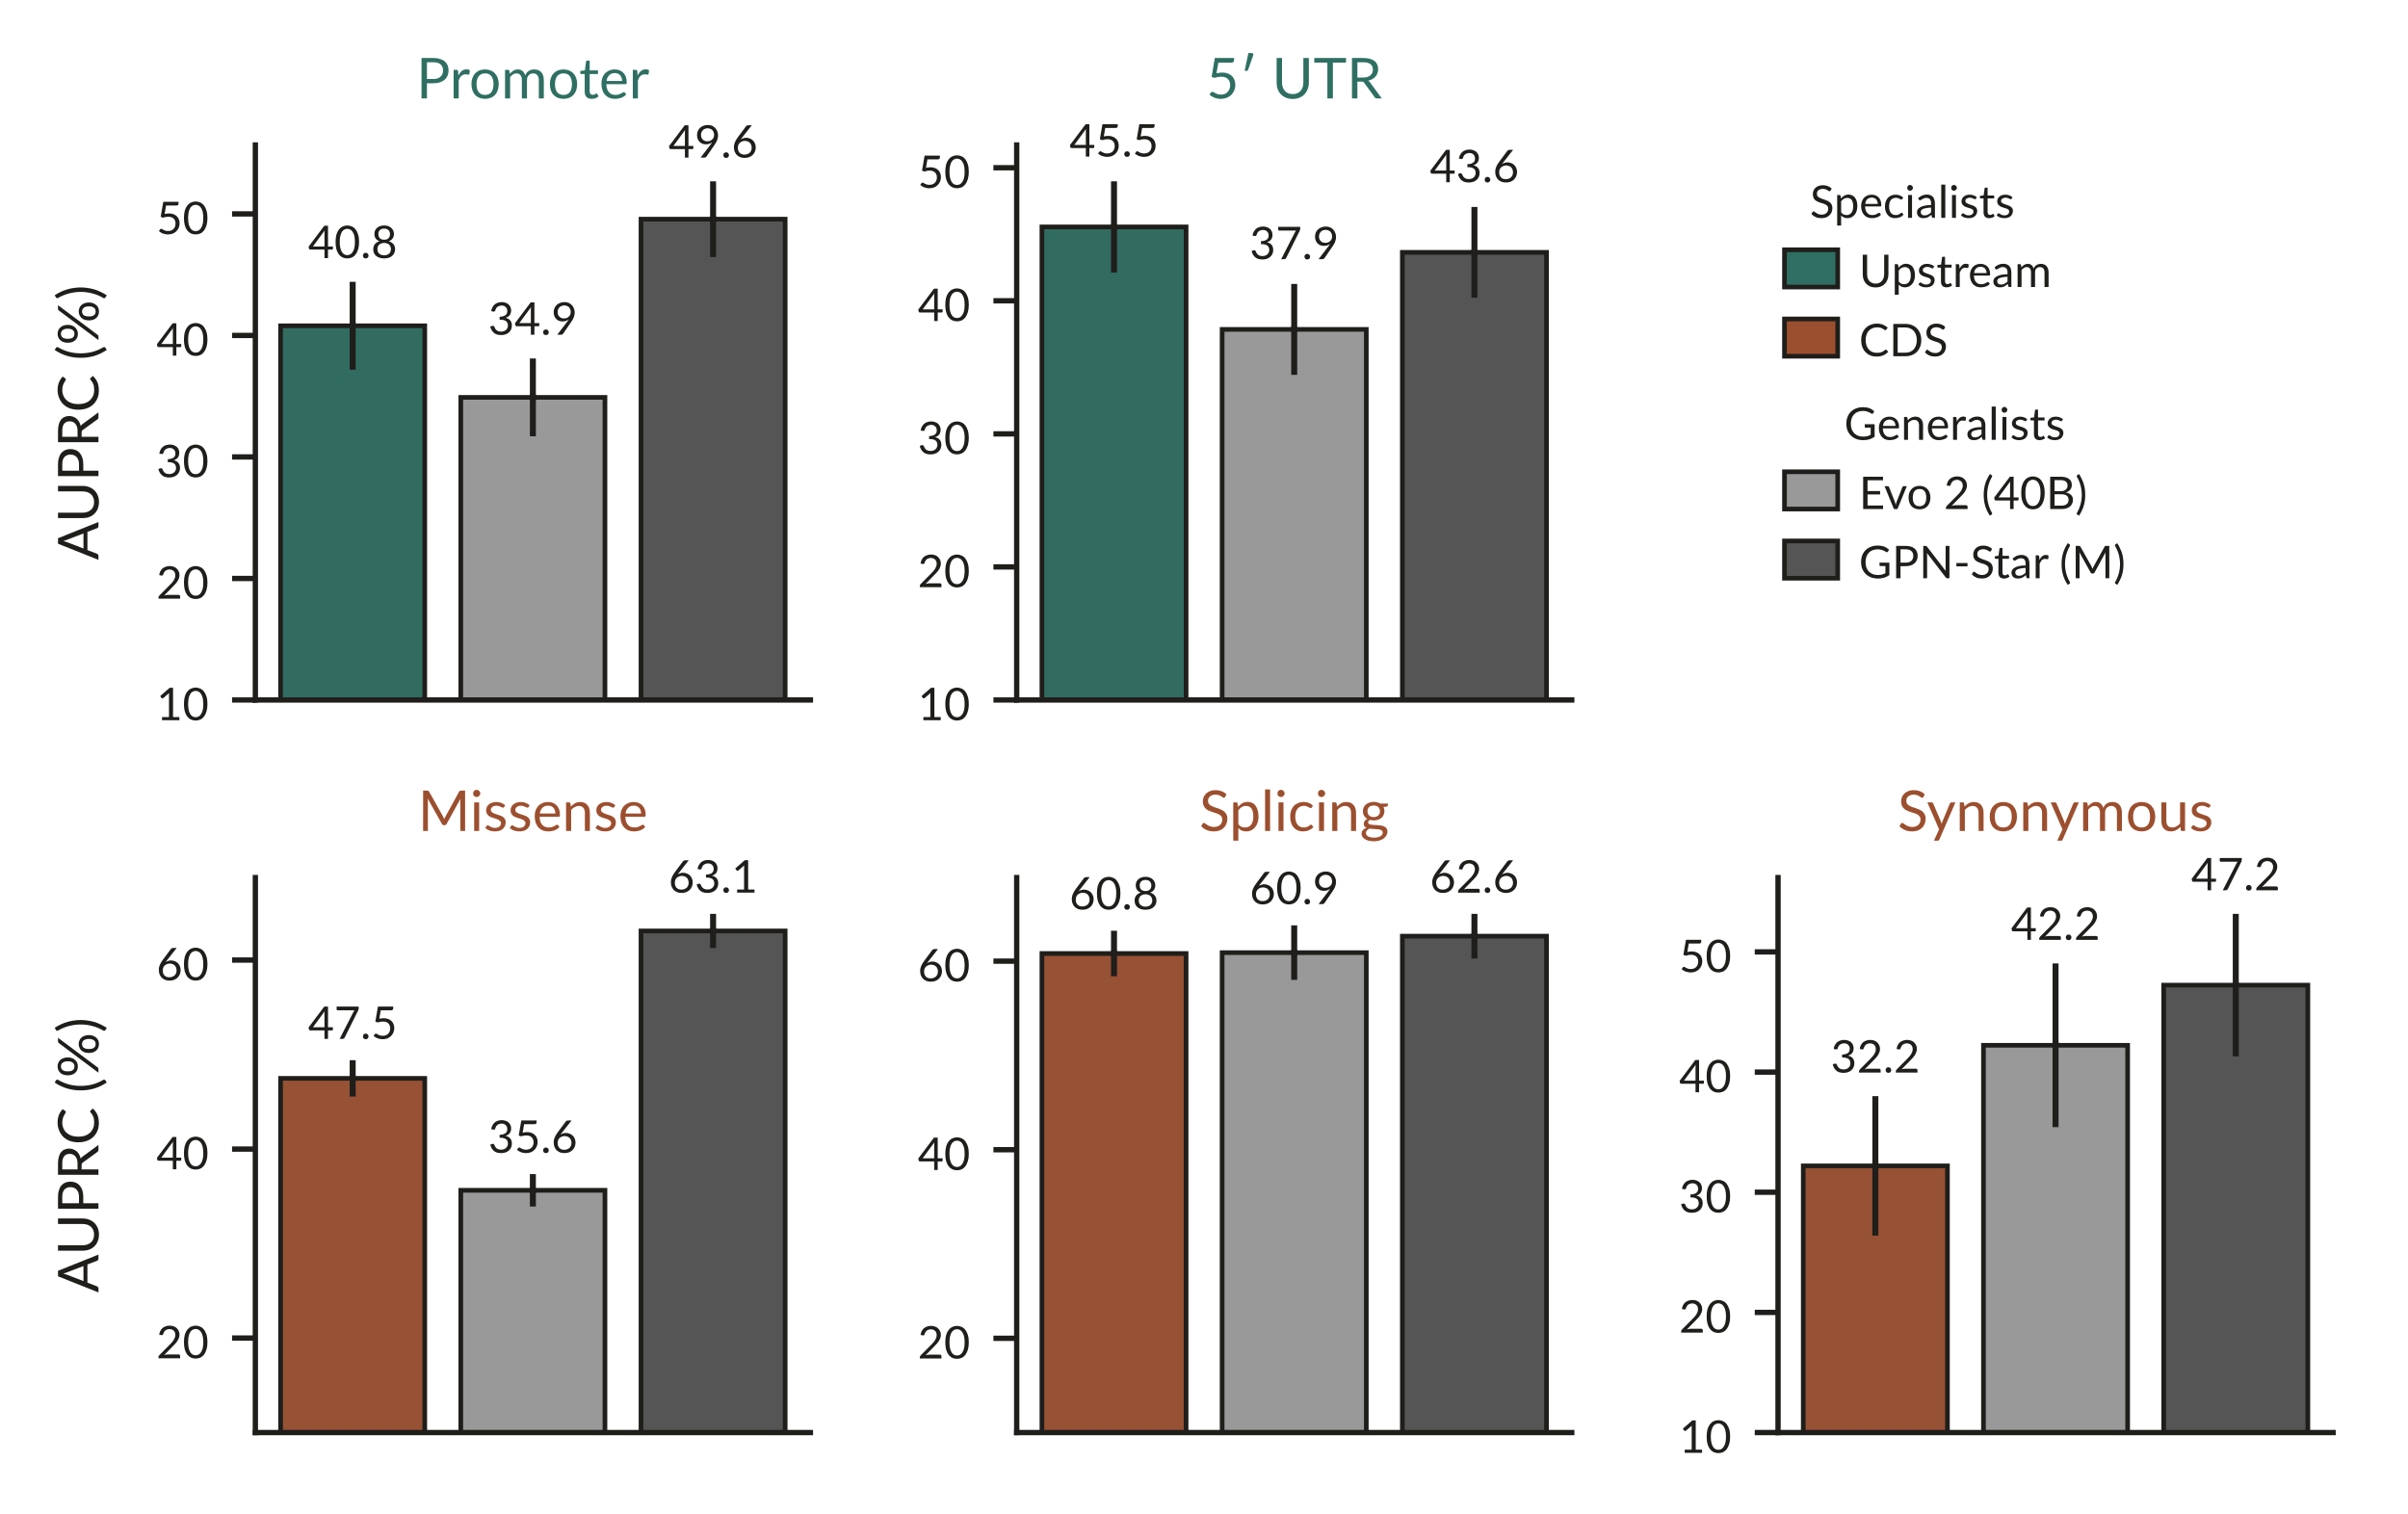
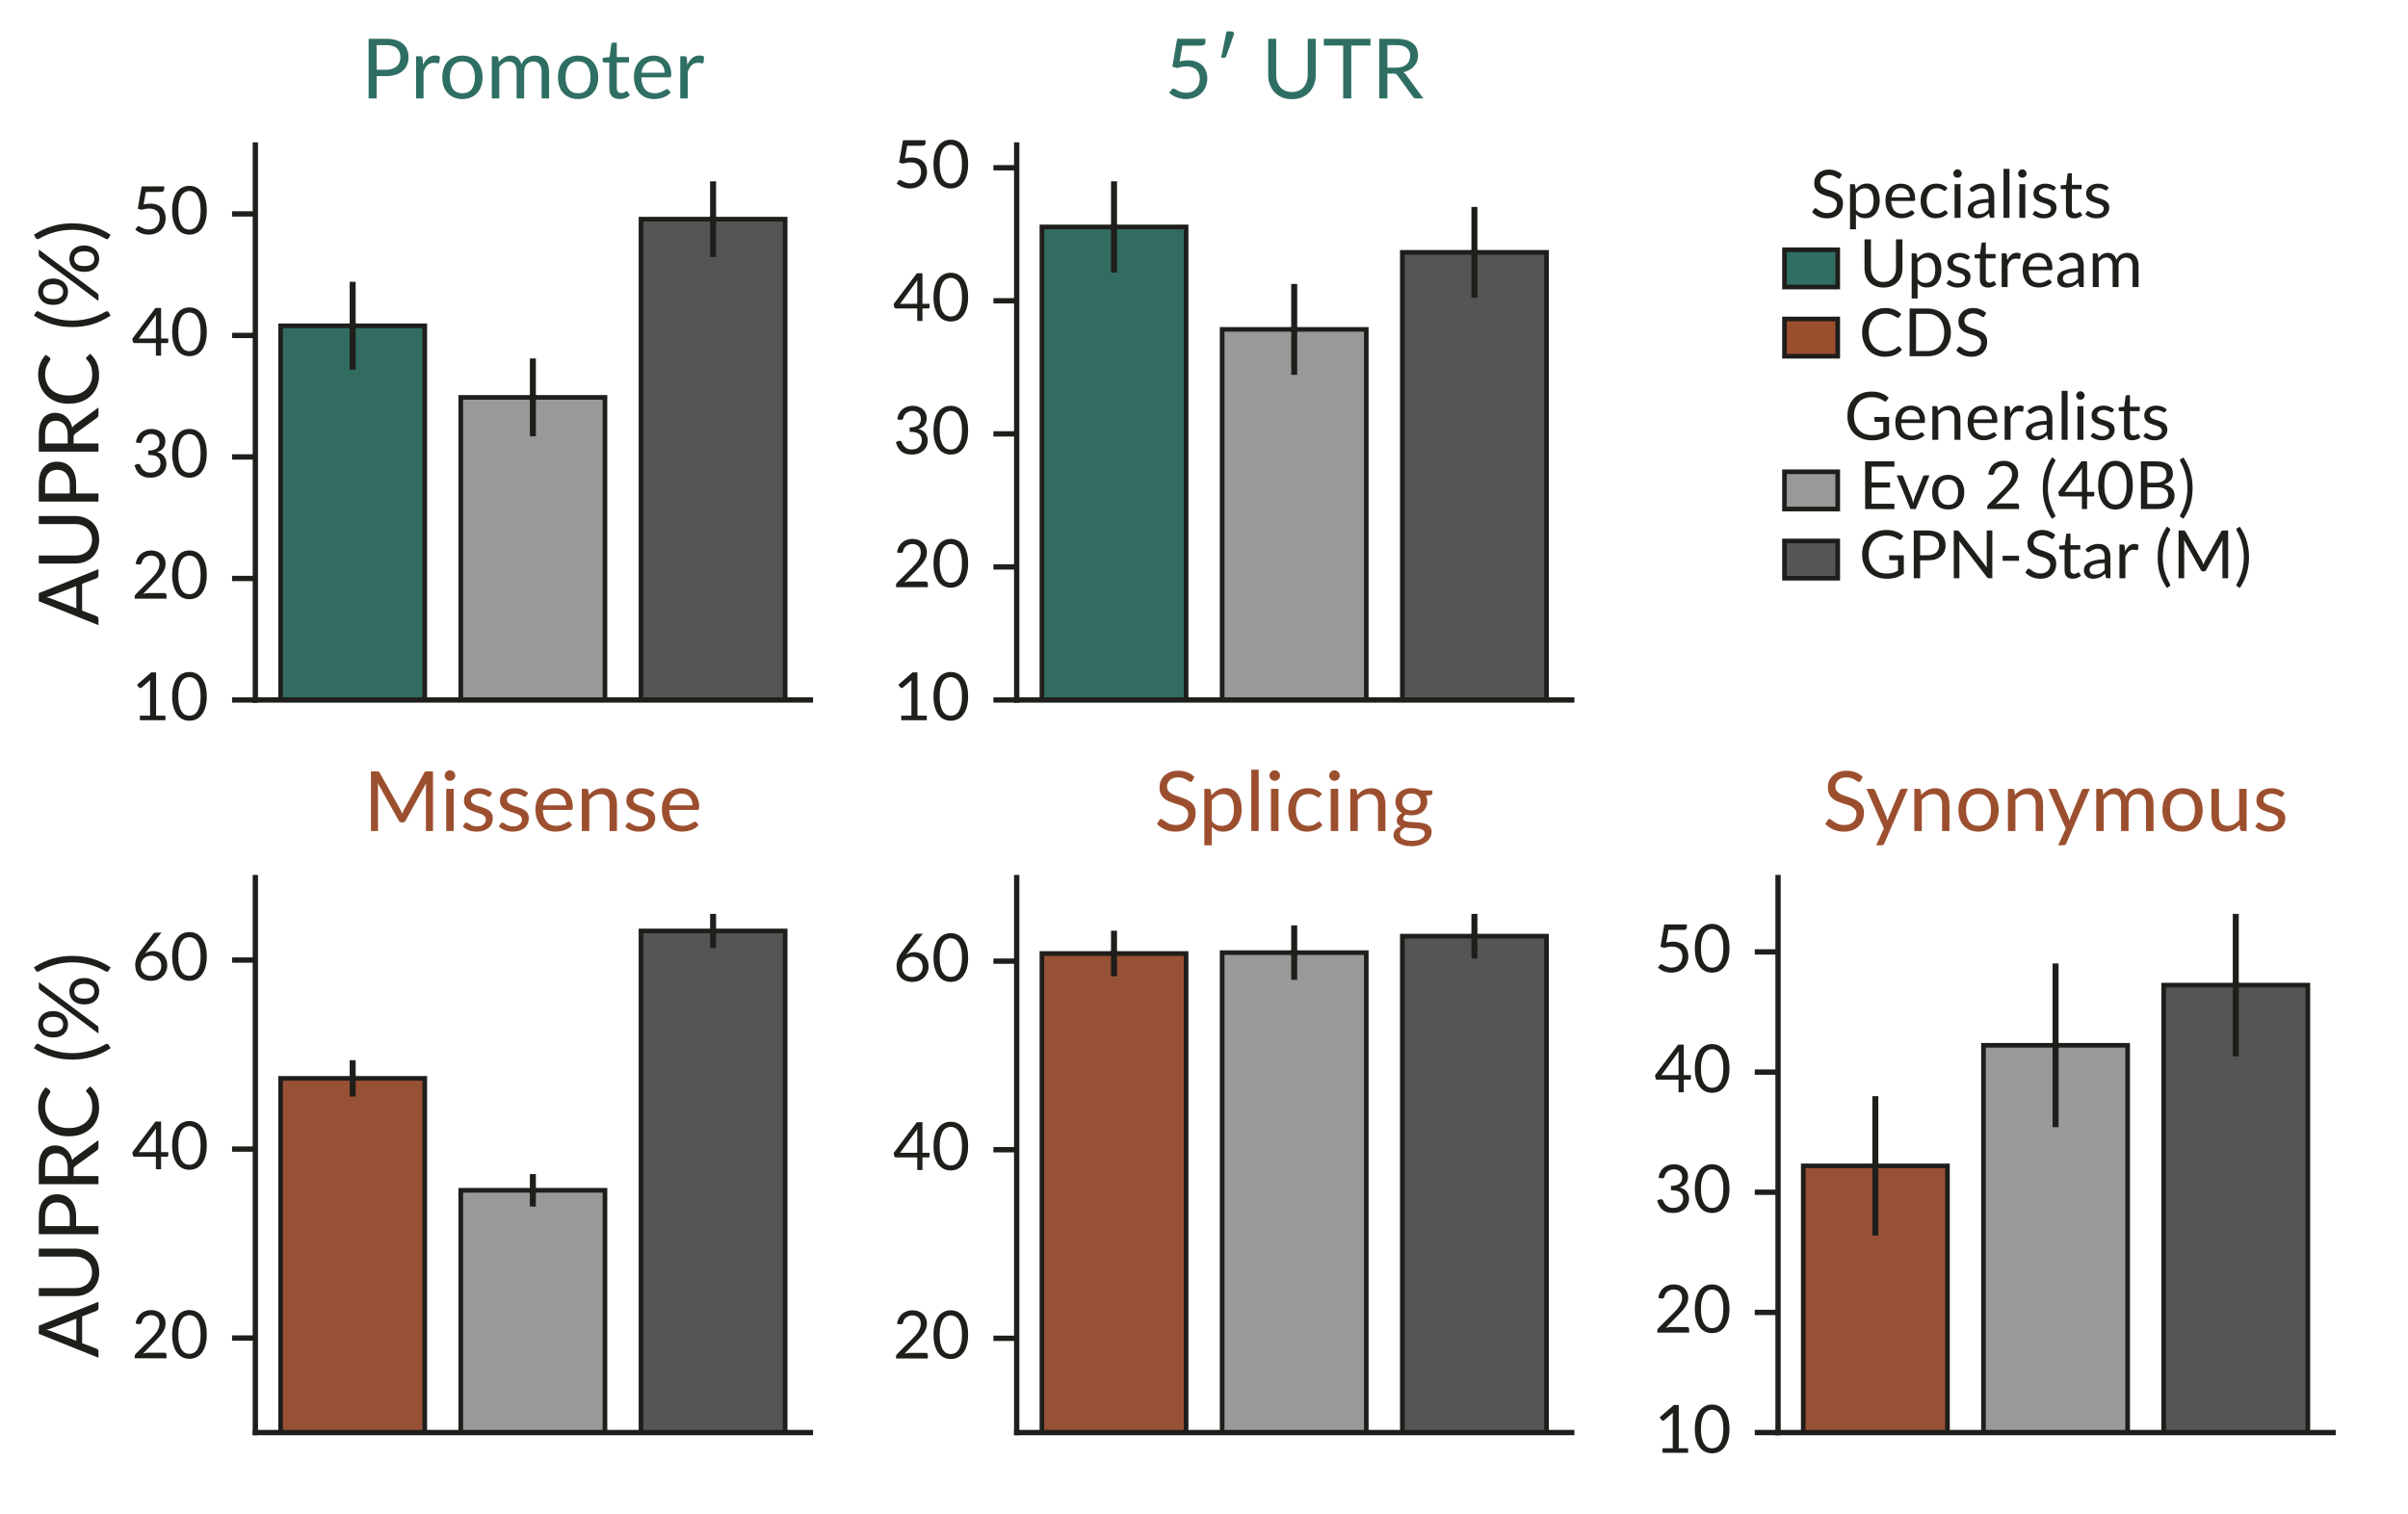
- <svg xmlns="http://www.w3.org/2000/svg" xmlns:xlink="http://www.w3.org/1999/xlink" width="361.919pt" height="227.495pt" viewBox="0 0 361.919 227.495" version="1.1" data-figure-typography="lato-v1" data-figure-render-width="640" font-family="Lato, sans-serif">
+ <svg xmlns="http://www.w3.org/2000/svg" xmlns:xlink="http://www.w3.org/1999/xlink" width="361.919pt" height="227.495pt" viewBox="0 0 361.919 227.495" version="1.1" data-figure-typography="lato-v1" data-figure-render-width="434" font-family="Lato, sans-serif">
  <defs>
    <style type="text/css">*{stroke-linejoin: round; stroke-linecap: butt}</style>
  </defs>
  <g id="figure_1">
    <g id="patch_1">
      <path d="M 0 227.495 L 361.919 227.495 L 361.919 0 L 0 0 L 0 227.495 z " style="fill: none" />
    </g>
    <g id="axes_1">
      <g id="patch_2">
        <path d="M 38.38 105.218 L 121.801 105.218 L 121.801 21.798 L 38.38 21.798 L 38.38 105.218 z " style="fill: none" />
      </g>
      <g id="matplotlib.axis_1" />
      <g id="matplotlib.axis_2">
        <g id="ytick_1">
          <g id="line2d_1">
            <defs>
              <path id="m7291acd6cf" d="M 0 0 L -3.5 0 " style="stroke: #1f1e1b; stroke-width: 0.8" />
            </defs>
            <g>
              <use xlink:href="#m7291acd6cf" x="38.38" y="105.218" style="fill: #1f1e1b; stroke: #1f1e1b; stroke-width: 0.8" />
            </g>
          </g>
          <g id="text_1">
-             <text style="font-size: 6.786px; font-family: 'Lato', sans-serif; text-anchor: end; fill: #1f1e1b" x="31.38" y="108.257" transform="rotate(-0 31.38 108.2574)">10</text>
+             <text style="font-size: 10.007px; font-family: 'Lato', sans-serif; text-anchor: end; fill: #1f1e1b" x="31.38" y="108.257" transform="rotate(-0 31.38 108.2574)">10</text>
          </g>
        </g>
        <g id="ytick_2">
          <g id="line2d_2">
            <g>
              <use xlink:href="#m7291acd6cf" x="38.38" y="86.952" style="fill: #1f1e1b; stroke: #1f1e1b; stroke-width: 0.8" />
            </g>
          </g>
          <g id="text_2">
-             <text style="font-size: 6.786px; font-family: 'Lato', sans-serif; text-anchor: end; fill: #1f1e1b" x="31.38" y="89.991" transform="rotate(-0 31.38 89.99089)">20</text>
+             <text style="font-size: 10.007px; font-family: 'Lato', sans-serif; text-anchor: end; fill: #1f1e1b" x="31.38" y="89.991" transform="rotate(-0 31.38 89.99089)">20</text>
          </g>
        </g>
        <g id="ytick_3">
          <g id="line2d_3">
            <g>
              <use xlink:href="#m7291acd6cf" x="38.38" y="68.685" style="fill: #1f1e1b; stroke: #1f1e1b; stroke-width: 0.8" />
            </g>
          </g>
          <g id="text_3">
-             <text style="font-size: 6.786px; font-family: 'Lato', sans-serif; text-anchor: end; fill: #1f1e1b" x="31.38" y="71.724" transform="rotate(-0 31.38 71.72438)">30</text>
+             <text style="font-size: 10.007px; font-family: 'Lato', sans-serif; text-anchor: end; fill: #1f1e1b" x="31.38" y="71.724" transform="rotate(-0 31.38 71.72438)">30</text>
          </g>
        </g>
        <g id="ytick_4">
          <g id="line2d_4">
            <g>
              <use xlink:href="#m7291acd6cf" x="38.38" y="50.419" style="fill: #1f1e1b; stroke: #1f1e1b; stroke-width: 0.8" />
            </g>
          </g>
          <g id="text_4">
-             <text style="font-size: 6.786px; font-family: 'Lato', sans-serif; text-anchor: end; fill: #1f1e1b" x="31.38" y="53.458" transform="rotate(-0 31.38 53.45786)">40</text>
+             <text style="font-size: 10.007px; font-family: 'Lato', sans-serif; text-anchor: end; fill: #1f1e1b" x="31.38" y="53.458" transform="rotate(-0 31.38 53.45786)">40</text>
          </g>
        </g>
        <g id="ytick_5">
          <g id="line2d_5">
            <g>
              <use xlink:href="#m7291acd6cf" x="38.38" y="32.152" style="fill: #1f1e1b; stroke: #1f1e1b; stroke-width: 0.8" />
            </g>
          </g>
          <g id="text_5">
-             <text style="font-size: 6.786px; font-family: 'Lato', sans-serif; text-anchor: end; fill: #1f1e1b" x="31.38" y="35.191" transform="rotate(-0 31.38 35.19135)">50</text>
+             <text style="font-size: 10.007px; font-family: 'Lato', sans-serif; text-anchor: end; fill: #1f1e1b" x="31.38" y="35.191" transform="rotate(-0 31.38 35.19135)">50</text>
          </g>
        </g>
        <g id="text_6">
-           <text style="font-size: 8.482px; font-family: 'Lato', sans-serif; text-anchor: middle; fill: #1f1e1b" x="14.798" y="63.508" transform="rotate(-90 14.79766 63.508)">AUPRC (%)</text>
+           <text style="font-size: 12.509px; font-family: 'Lato', sans-serif; text-anchor: middle; fill: #1f1e1b" x="14.798" y="63.508" transform="rotate(-90 14.79766 63.508)">AUPRC (%)</text>
        </g>
      </g>
      <g id="patch_3">
        <path d="M 42.172 123.485 L 63.84 123.485 L 63.84 48.969 L 42.172 48.969 z " clip-path="url(#p9535038242)" style="fill: #326c61; stroke: #1f1e1b; stroke-width: 0.7; stroke-linejoin: miter" />
      </g>
      <g id="patch_4">
        <path d="M 69.256 123.485 L 90.924 123.485 L 90.924 59.733 L 69.256 59.733 z " clip-path="url(#p9535038242)" style="fill: #999999; stroke: #1f1e1b; stroke-width: 0.7; stroke-linejoin: miter" />
      </g>
      <g id="patch_5">
        <path d="M 96.341 123.485 L 118.009 123.485 L 118.009 32.946 L 96.341 32.946 z " clip-path="url(#p9535038242)" style="fill: #555555; stroke: #1f1e1b; stroke-width: 0.7; stroke-linejoin: miter" />
      </g>
      <g id="patch_6">
        <path d="M 38.38 105.218 L 38.38 21.798 " style="fill: none; stroke: #1f1e1b; stroke-width: 0.8; stroke-linejoin: miter; stroke-linecap: square" />
      </g>
      <g id="patch_7">
        <path d="M 38.38 105.218 L 121.801 105.218 " style="fill: none; stroke: #1f1e1b; stroke-width: 0.8; stroke-linejoin: miter; stroke-linecap: square" />
      </g>
      <g id="text_7">
-         <text style="font-size: 6.786px; font-family: 'Lato', sans-serif; text-anchor: middle; fill: #1f1e1b" x="53.006" y="38.796" transform="rotate(-0 53.0057 38.79639)">40.8</text>
-       </g>
-       <g id="text_8">
-         <text style="font-size: 6.786px; font-family: 'Lato', sans-serif; text-anchor: middle; fill: #1f1e1b" x="80.09" y="50.315" transform="rotate(-0 80.09034 50.31539)">34.9</text>
-       </g>
-       <g id="text_9">
-         <text style="font-size: 6.786px; font-family: 'Lato', sans-serif; text-anchor: middle; fill: #1f1e1b" x="107.175" y="23.689" transform="rotate(-0 107.175 23.68922)">49.6</text>
-       </g>
-       <g id="text_10">
-         <text style="font-size: 8.482px; font-family: 'Lato', sans-serif; text-anchor: middle; fill: #2f6f63" x="80.09" y="14.798" transform="rotate(-0 80.09034 14.79766)">Promoter</text>
+         <text style="font-size: 12.509px; font-family: 'Lato', sans-serif; text-anchor: middle; fill: #2f6f63" x="80.09" y="14.798" transform="rotate(-0 80.09034 14.79766)">Promoter</text>
      </g>
      <g id="LineCollection_1">
        <path d="M 53.006 55.576 L 53.006 42.362 " clip-path="url(#p9535038242)" style="fill: none; stroke: #1f1e1b; stroke-width: 0.9" />
      </g>
      <g id="LineCollection_2">
        <path d="M 80.09 65.584 L 80.09 53.881 " clip-path="url(#p9535038242)" style="fill: none; stroke: #1f1e1b; stroke-width: 0.9" />
      </g>
      <g id="LineCollection_3">
        <path d="M 107.175 38.636 L 107.175 27.255 " clip-path="url(#p9535038242)" style="fill: none; stroke: #1f1e1b; stroke-width: 0.9" />
      </g>
      <g id="line2d_6">
        <path d="M 53.006 48.969 " clip-path="url(#p9535038242)" style="fill: none; stroke: #1f1e1b; stroke-width: 0.9; stroke-linecap: square" />
      </g>
      <g id="line2d_7">
        <path d="M 80.09 59.733 " clip-path="url(#p9535038242)" style="fill: none; stroke: #1f1e1b; stroke-width: 0.9; stroke-linecap: square" />
      </g>
      <g id="line2d_8">
        <path d="M 107.175 32.946 " clip-path="url(#p9535038242)" style="fill: none; stroke: #1f1e1b; stroke-width: 0.9; stroke-linecap: square" />
      </g>
    </g>
    <g id="axes_2">
      <g id="patch_8">
        <path d="M 152.809 105.218 L 236.229 105.218 L 236.229 21.798 L 152.809 21.798 L 152.809 105.218 z " style="fill: none" />
      </g>
      <g id="matplotlib.axis_3" />
      <g id="matplotlib.axis_4">
        <g id="ytick_6">
          <g id="line2d_9">
            <g>
              <use xlink:href="#m7291acd6cf" x="152.809" y="105.218" style="fill: #1f1e1b; stroke: #1f1e1b; stroke-width: 0.8" />
            </g>
          </g>
-           <g id="text_11">
-             <text style="font-size: 6.786px; font-family: 'Lato', sans-serif; text-anchor: end; fill: #1f1e1b" x="145.809" y="108.257" transform="rotate(-0 145.8086 108.2574)">10</text>
+           <g id="text_8">
+             <text style="font-size: 10.007px; font-family: 'Lato', sans-serif; text-anchor: end; fill: #1f1e1b" x="145.809" y="108.257" transform="rotate(-0 145.8086 108.2574)">10</text>
          </g>
        </g>
        <g id="ytick_7">
          <g id="line2d_10">
            <g>
              <use xlink:href="#m7291acd6cf" x="152.809" y="85.216" style="fill: #1f1e1b; stroke: #1f1e1b; stroke-width: 0.8" />
            </g>
          </g>
-           <g id="text_12">
-             <text style="font-size: 6.786px; font-family: 'Lato', sans-serif; text-anchor: end; fill: #1f1e1b" x="145.809" y="88.255" transform="rotate(-0 145.8086 88.25522)">20</text>
+           <g id="text_9">
+             <text style="font-size: 10.007px; font-family: 'Lato', sans-serif; text-anchor: end; fill: #1f1e1b" x="145.809" y="88.255" transform="rotate(-0 145.8086 88.25522)">20</text>
          </g>
        </g>
        <g id="ytick_8">
          <g id="line2d_11">
            <g>
              <use xlink:href="#m7291acd6cf" x="152.809" y="65.214" style="fill: #1f1e1b; stroke: #1f1e1b; stroke-width: 0.8" />
            </g>
          </g>
-           <g id="text_13">
-             <text style="font-size: 6.786px; font-family: 'Lato', sans-serif; text-anchor: end; fill: #1f1e1b" x="145.809" y="68.253" transform="rotate(-0 145.8086 68.25303)">30</text>
+           <g id="text_10">
+             <text style="font-size: 10.007px; font-family: 'Lato', sans-serif; text-anchor: end; fill: #1f1e1b" x="145.809" y="68.253" transform="rotate(-0 145.8086 68.25303)">30</text>
          </g>
        </g>
        <g id="ytick_9">
          <g id="line2d_12">
            <g>
              <use xlink:href="#m7291acd6cf" x="152.809" y="45.212" style="fill: #1f1e1b; stroke: #1f1e1b; stroke-width: 0.8" />
            </g>
          </g>
-           <g id="text_14">
-             <text style="font-size: 6.786px; font-family: 'Lato', sans-serif; text-anchor: end; fill: #1f1e1b" x="145.809" y="48.251" transform="rotate(-0 145.8086 48.25084)">40</text>
+           <g id="text_11">
+             <text style="font-size: 10.007px; font-family: 'Lato', sans-serif; text-anchor: end; fill: #1f1e1b" x="145.809" y="48.251" transform="rotate(-0 145.8086 48.25084)">40</text>
          </g>
        </g>
        <g id="ytick_10">
          <g id="line2d_13">
            <g>
              <use xlink:href="#m7291acd6cf" x="152.809" y="25.21" style="fill: #1f1e1b; stroke: #1f1e1b; stroke-width: 0.8" />
            </g>
          </g>
-           <g id="text_15">
-             <text style="font-size: 6.786px; font-family: 'Lato', sans-serif; text-anchor: end; fill: #1f1e1b" x="145.809" y="28.249" transform="rotate(-0 145.8086 28.24866)">50</text>
+           <g id="text_12">
+             <text style="font-size: 10.007px; font-family: 'Lato', sans-serif; text-anchor: end; fill: #1f1e1b" x="145.809" y="28.249" transform="rotate(-0 145.8086 28.24866)">50</text>
          </g>
        </g>
      </g>
      <g id="patch_9">
        <path d="M 156.6 125.221 L 178.268 125.221 L 178.268 34.112 L 156.6 34.112 z " clip-path="url(#pa53ad204d9)" style="fill: #326c61; stroke: #1f1e1b; stroke-width: 0.7; stroke-linejoin: miter" />
      </g>
      <g id="patch_10">
        <path d="M 183.685 125.221 L 205.353 125.221 L 205.353 49.512 L 183.685 49.512 z " clip-path="url(#pa53ad204d9)" style="fill: #999999; stroke: #1f1e1b; stroke-width: 0.7; stroke-linejoin: miter" />
      </g>
      <g id="patch_11">
        <path d="M 210.77 125.221 L 232.437 125.221 L 232.437 37.933 L 210.77 37.933 z " clip-path="url(#pa53ad204d9)" style="fill: #555555; stroke: #1f1e1b; stroke-width: 0.7; stroke-linejoin: miter" />
      </g>
      <g id="patch_12">
        <path d="M 152.809 105.218 L 152.809 21.798 " style="fill: none; stroke: #1f1e1b; stroke-width: 0.8; stroke-linejoin: miter; stroke-linecap: square" />
      </g>
      <g id="patch_13">
        <path d="M 152.809 105.218 L 236.229 105.218 " style="fill: none; stroke: #1f1e1b; stroke-width: 0.8; stroke-linejoin: miter; stroke-linecap: square" />
      </g>
-       <g id="text_16">
-         <text style="font-size: 6.786px; font-family: 'Lato', sans-serif; text-anchor: middle; fill: #1f1e1b" x="167.434" y="23.533" transform="rotate(-0 167.4343 23.53301)">45.5</text>
-       </g>
-       <g id="text_17">
-         <text style="font-size: 6.786px; font-family: 'Lato', sans-serif; text-anchor: middle; fill: #1f1e1b" x="194.519" y="38.955" transform="rotate(-0 194.5189 38.95497)">37.9</text>
-       </g>
-       <g id="text_18">
-         <text style="font-size: 6.786px; font-family: 'Lato', sans-serif; text-anchor: middle; fill: #1f1e1b" x="221.604" y="27.387" transform="rotate(-0 221.6036 27.38678)">43.6</text>
-       </g>
-       <g id="text_19">
-         <text style="font-size: 8.482px; font-family: 'Lato', sans-serif; text-anchor: middle; fill: #2f6f63" x="194.519" y="14.798" transform="rotate(-0 194.5189 14.79766)">5′ UTR</text>
+       <g id="text_13">
+         <text style="font-size: 12.509px; font-family: 'Lato', sans-serif; text-anchor: middle; fill: #2f6f63" x="194.519" y="14.798" transform="rotate(-0 194.5189 14.79766)">5′ UTR</text>
      </g>
      <g id="LineCollection_4">
        <path d="M 167.434 40.969 L 167.434 27.255 " clip-path="url(#pa53ad204d9)" style="fill: none; stroke: #1f1e1b; stroke-width: 0.9" />
      </g>
      <g id="LineCollection_5">
        <path d="M 194.519 56.347 L 194.519 42.677 " clip-path="url(#pa53ad204d9)" style="fill: none; stroke: #1f1e1b; stroke-width: 0.9" />
      </g>
      <g id="LineCollection_6">
        <path d="M 221.604 44.757 L 221.604 31.109 " clip-path="url(#pa53ad204d9)" style="fill: none; stroke: #1f1e1b; stroke-width: 0.9" />
      </g>
      <g id="line2d_14">
        <path d="M 167.434 34.112 " clip-path="url(#pa53ad204d9)" style="fill: none; stroke: #1f1e1b; stroke-width: 0.9; stroke-linecap: square" />
      </g>
      <g id="line2d_15">
        <path d="M 194.519 49.512 " clip-path="url(#pa53ad204d9)" style="fill: none; stroke: #1f1e1b; stroke-width: 0.9; stroke-linecap: square" />
      </g>
      <g id="line2d_16">
        <path d="M 221.604 37.933 " clip-path="url(#pa53ad204d9)" style="fill: none; stroke: #1f1e1b; stroke-width: 0.9; stroke-linecap: square" />
      </g>
    </g>
    <g id="axes_3">
      <g id="legend_1">
-         <g id="text_20">
-           <text style="font-size: 6.786px; font-family: 'Lato', sans-serif; text-anchor: start; fill: #1f1e1b" x="272.031" y="32.745" transform="rotate(-0 272.0307 32.74482)">Specialists</text>
+         <g id="text_14">
+           <text style="font-size: 10.007px; font-family: 'Lato', sans-serif; text-anchor: start; fill: #1f1e1b" x="272.031" y="32.745" transform="rotate(-0 272.0307 32.74482)">Specialists</text>
        </g>
        <g id="patch_14">
          <path d="M 268.207 43.145 L 276.207 43.145 L 276.207 37.545 L 268.207 37.545 z " style="fill: #2f6f63; stroke: #1f1e1b; stroke-width: 0.7; stroke-linejoin: miter" />
        </g>
-         <g id="text_21">
-           <text style="font-size: 6.786px; font-family: 'Lato', sans-serif; text-anchor: start; fill: #1f1e1b" x="279.407" y="43.145" transform="rotate(-0 279.4069 43.14545)">Upstream</text>
+         <g id="text_15">
+           <text style="font-size: 10.007px; font-family: 'Lato', sans-serif; text-anchor: start; fill: #1f1e1b" x="279.407" y="43.145" transform="rotate(-0 279.4069 43.14545)">Upstream</text>
        </g>
        <g id="patch_15">
          <path d="M 268.207 53.546 L 276.207 53.546 L 276.207 47.946 L 268.207 47.946 z " style="fill: #9c4f2f; stroke: #1f1e1b; stroke-width: 0.7; stroke-linejoin: miter" />
        </g>
-         <g id="text_22">
-           <text style="font-size: 6.786px; font-family: 'Lato', sans-serif; text-anchor: start; fill: #1f1e1b" x="279.407" y="53.546" transform="rotate(-0 279.4069 53.54607)">CDS</text>
+         <g id="text_16">
+           <text style="font-size: 10.007px; font-family: 'Lato', sans-serif; text-anchor: start; fill: #1f1e1b" x="279.407" y="53.546" transform="rotate(-0 279.4069 53.54607)">CDS</text>
        </g>
      </g>
      <g id="legend_2">
-         <g id="text_23">
-           <text style="font-size: 6.786px; font-family: 'Lato', sans-serif; text-anchor: start; fill: #1f1e1b" x="277.19" y="66.113" transform="rotate(-0 277.19 66.1131)">Generalists</text>
+         <g id="text_17">
+           <text style="font-size: 10.007px; font-family: 'Lato', sans-serif; text-anchor: start; fill: #1f1e1b" x="277.19" y="66.113" transform="rotate(-0 277.19 66.1131)">Generalists</text>
        </g>
        <g id="patch_16">
          <path d="M 268.207 76.514 L 276.207 76.514 L 276.207 70.914 L 268.207 70.914 z " style="fill: #999999; stroke: #1f1e1b; stroke-width: 0.7; stroke-linejoin: miter" />
        </g>
-         <g id="text_24">
-           <text style="font-size: 6.786px; font-family: 'Lato', sans-serif; text-anchor: start; fill: #1f1e1b" x="279.407" y="76.514" transform="rotate(-0 279.4069 76.51372)">Evo 2 (40B)</text>
+         <g id="text_18">
+           <text style="font-size: 10.007px; font-family: 'Lato', sans-serif; text-anchor: start; fill: #1f1e1b" x="279.407" y="76.514" transform="rotate(-0 279.4069 76.51372)">Evo 2 (40B)</text>
        </g>
        <g id="patch_17">
          <path d="M 268.207 86.914 L 276.207 86.914 L 276.207 81.314 L 268.207 81.314 z " style="fill: #555555; stroke: #1f1e1b; stroke-width: 0.7; stroke-linejoin: miter" />
        </g>
-         <g id="text_25">
-           <text style="font-size: 6.786px; font-family: 'Lato', sans-serif; text-anchor: start; fill: #1f1e1b" x="279.407" y="86.914" transform="rotate(-0 279.4069 86.91435)">GPN-Star (M)</text>
+         <g id="text_19">
+           <text style="font-size: 10.007px; font-family: 'Lato', sans-serif; text-anchor: start; fill: #1f1e1b" x="279.407" y="86.914" transform="rotate(-0 279.4069 86.91435)">GPN-Star (M)</text>
        </g>
      </g>
    </g>
    <g id="axes_4">
      <g id="patch_18">
        <path d="M 38.38 215.334 L 121.801 215.334 L 121.801 131.913 L 38.38 131.913 L 38.38 215.334 z " style="fill: none" />
      </g>
      <g id="matplotlib.axis_5" />
      <g id="matplotlib.axis_6">
        <g id="ytick_11">
          <g id="line2d_17">
            <g>
              <use xlink:href="#m7291acd6cf" x="38.38" y="201.129" style="fill: #1f1e1b; stroke: #1f1e1b; stroke-width: 0.8" />
            </g>
          </g>
-           <g id="text_26">
-             <text style="font-size: 6.786px; font-family: 'Lato', sans-serif; text-anchor: end; fill: #1f1e1b" x="31.38" y="204.168" transform="rotate(-0 31.38 204.168)">20</text>
+           <g id="text_20">
+             <text style="font-size: 10.007px; font-family: 'Lato', sans-serif; text-anchor: end; fill: #1f1e1b" x="31.38" y="204.168" transform="rotate(-0 31.38 204.168)">20</text>
          </g>
        </g>
        <g id="ytick_12">
          <g id="line2d_18">
            <g>
              <use xlink:href="#m7291acd6cf" x="38.38" y="172.719" style="fill: #1f1e1b; stroke: #1f1e1b; stroke-width: 0.8" />
            </g>
          </g>
-           <g id="text_27">
-             <text style="font-size: 6.786px; font-family: 'Lato', sans-serif; text-anchor: end; fill: #1f1e1b" x="31.38" y="175.758" transform="rotate(-0 31.38 175.7584)">40</text>
+           <g id="text_21">
+             <text style="font-size: 10.007px; font-family: 'Lato', sans-serif; text-anchor: end; fill: #1f1e1b" x="31.38" y="175.758" transform="rotate(-0 31.38 175.7584)">40</text>
          </g>
        </g>
        <g id="ytick_13">
          <g id="line2d_19">
            <g>
              <use xlink:href="#m7291acd6cf" x="38.38" y="144.31" style="fill: #1f1e1b; stroke: #1f1e1b; stroke-width: 0.8" />
            </g>
          </g>
-           <g id="text_28">
-             <text style="font-size: 6.786px; font-family: 'Lato', sans-serif; text-anchor: end; fill: #1f1e1b" x="31.38" y="147.349" transform="rotate(-0 31.38 147.3489)">60</text>
-           </g>
-         </g>
-         <g id="text_29">
-           <text style="font-size: 8.482px; font-family: 'Lato', sans-serif; text-anchor: middle; fill: #1f1e1b" x="14.798" y="173.623" transform="rotate(-90 14.79766 173.6233)">AUPRC (%)</text>
+           <g id="text_22">
+             <text style="font-size: 10.007px; font-family: 'Lato', sans-serif; text-anchor: end; fill: #1f1e1b" x="31.38" y="147.349" transform="rotate(-0 31.38 147.3489)">60</text>
+           </g>
+         </g>
+         <g id="text_23">
+           <text style="font-size: 12.509px; font-family: 'Lato', sans-serif; text-anchor: middle; fill: #1f1e1b" x="14.798" y="173.623" transform="rotate(-90 14.79766 173.6233)">AUPRC (%)</text>
        </g>
      </g>
      <g id="patch_19">
        <path d="M 42.172 229.538 L 63.84 229.538 L 63.84 162.09 L 42.172 162.09 z " clip-path="url(#pb71690a4a8)" style="fill: #975134; stroke: #1f1e1b; stroke-width: 0.7; stroke-linejoin: miter" />
      </g>
      <g id="patch_20">
        <path d="M 69.256 229.538 L 90.924 229.538 L 90.924 178.919 L 69.256 178.919 z " clip-path="url(#pb71690a4a8)" style="fill: #999999; stroke: #1f1e1b; stroke-width: 0.7; stroke-linejoin: miter" />
      </g>
      <g id="patch_21">
        <path d="M 96.341 229.538 L 118.009 229.538 L 118.009 139.938 L 96.341 139.938 z " clip-path="url(#pb71690a4a8)" style="fill: #555555; stroke: #1f1e1b; stroke-width: 0.7; stroke-linejoin: miter" />
      </g>
      <g id="patch_22">
        <path d="M 38.38 215.334 L 38.38 131.913 " style="fill: none; stroke: #1f1e1b; stroke-width: 0.8; stroke-linejoin: miter; stroke-linecap: square" />
      </g>
      <g id="patch_23">
        <path d="M 38.38 215.334 L 121.801 215.334 " style="fill: none; stroke: #1f1e1b; stroke-width: 0.8; stroke-linejoin: miter; stroke-linecap: square" />
      </g>
-       <g id="text_30">
-         <text style="font-size: 6.786px; font-family: 'Lato', sans-serif; text-anchor: middle; fill: #1f1e1b" x="53.006" y="156.161" transform="rotate(-0 53.0057 156.1605)">47.5</text>
-       </g>
-       <g id="text_31">
-         <text style="font-size: 6.786px; font-family: 'Lato', sans-serif; text-anchor: middle; fill: #1f1e1b" x="80.09" y="173.282" transform="rotate(-0 80.09034 173.2819)">35.6</text>
-       </g>
-       <g id="text_32">
-         <text style="font-size: 6.786px; font-family: 'Lato', sans-serif; text-anchor: middle; fill: #1f1e1b" x="107.175" y="134.17" transform="rotate(-0 107.175 134.1701)">63.1</text>
-       </g>
-       <g id="text_33">
-         <text style="font-size: 8.482px; font-family: 'Lato', sans-serif; text-anchor: middle; fill: #9c4f2f" x="80.09" y="124.913" transform="rotate(-0 80.09034 124.913)">Missense</text>
+       <g id="text_24">
+         <text style="font-size: 12.509px; font-family: 'Lato', sans-serif; text-anchor: middle; fill: #9c4f2f" x="80.09" y="124.913" transform="rotate(-0 80.09034 124.913)">Missense</text>
      </g>
      <g id="LineCollection_7">
        <path d="M 53.006 164.819 L 53.006 159.361 " clip-path="url(#pb71690a4a8)" style="fill: none; stroke: #1f1e1b; stroke-width: 0.9" />
      </g>
      <g id="LineCollection_8">
        <path d="M 80.09 181.355 L 80.09 176.482 " clip-path="url(#pb71690a4a8)" style="fill: none; stroke: #1f1e1b; stroke-width: 0.9" />
      </g>
      <g id="LineCollection_9">
        <path d="M 107.175 142.506 L 107.175 137.37 " clip-path="url(#pb71690a4a8)" style="fill: none; stroke: #1f1e1b; stroke-width: 0.9" />
      </g>
      <g id="line2d_20">
        <path d="M 53.006 162.09 " clip-path="url(#pb71690a4a8)" style="fill: none; stroke: #1f1e1b; stroke-width: 0.9; stroke-linecap: square" />
      </g>
      <g id="line2d_21">
        <path d="M 80.09 178.919 " clip-path="url(#pb71690a4a8)" style="fill: none; stroke: #1f1e1b; stroke-width: 0.9; stroke-linecap: square" />
      </g>
      <g id="line2d_22">
        <path d="M 107.175 139.938 " clip-path="url(#pb71690a4a8)" style="fill: none; stroke: #1f1e1b; stroke-width: 0.9; stroke-linecap: square" />
      </g>
    </g>
    <g id="axes_5">
      <g id="patch_24">
        <path d="M 152.809 215.334 L 236.229 215.334 L 236.229 131.913 L 152.809 131.913 L 152.809 215.334 z " style="fill: none" />
      </g>
      <g id="matplotlib.axis_7" />
      <g id="matplotlib.axis_8">
        <g id="ytick_14">
          <g id="line2d_23">
            <g>
              <use xlink:href="#m7291acd6cf" x="152.809" y="201.162" style="fill: #1f1e1b; stroke: #1f1e1b; stroke-width: 0.8" />
            </g>
          </g>
-           <g id="text_34">
-             <text style="font-size: 6.786px; font-family: 'Lato', sans-serif; text-anchor: end; fill: #1f1e1b" x="145.809" y="204.201" transform="rotate(-0 145.8086 204.201)">20</text>
+           <g id="text_25">
+             <text style="font-size: 10.007px; font-family: 'Lato', sans-serif; text-anchor: end; fill: #1f1e1b" x="145.809" y="204.201" transform="rotate(-0 145.8086 204.201)">20</text>
          </g>
        </g>
        <g id="ytick_15">
          <g id="line2d_24">
            <g>
              <use xlink:href="#m7291acd6cf" x="152.809" y="172.818" style="fill: #1f1e1b; stroke: #1f1e1b; stroke-width: 0.8" />
            </g>
          </g>
-           <g id="text_35">
-             <text style="font-size: 6.786px; font-family: 'Lato', sans-serif; text-anchor: end; fill: #1f1e1b" x="145.809" y="175.857" transform="rotate(-0 145.8086 175.8575)">40</text>
+           <g id="text_26">
+             <text style="font-size: 10.007px; font-family: 'Lato', sans-serif; text-anchor: end; fill: #1f1e1b" x="145.809" y="175.857" transform="rotate(-0 145.8086 175.8575)">40</text>
          </g>
        </g>
        <g id="ytick_16">
          <g id="line2d_25">
            <g>
              <use xlink:href="#m7291acd6cf" x="152.809" y="144.475" style="fill: #1f1e1b; stroke: #1f1e1b; stroke-width: 0.8" />
            </g>
          </g>
-           <g id="text_36">
-             <text style="font-size: 6.786px; font-family: 'Lato', sans-serif; text-anchor: end; fill: #1f1e1b" x="145.809" y="147.514" transform="rotate(-0 145.8086 147.514)">60</text>
+           <g id="text_27">
+             <text style="font-size: 10.007px; font-family: 'Lato', sans-serif; text-anchor: end; fill: #1f1e1b" x="145.809" y="147.514" transform="rotate(-0 145.8086 147.514)">60</text>
          </g>
        </g>
      </g>
      <g id="patch_25">
        <path d="M 156.6 229.505 L 178.268 229.505 L 178.268 143.323 L 156.6 143.323 z " clip-path="url(#p0dd28a9b13)" style="fill: #975134; stroke: #1f1e1b; stroke-width: 0.7; stroke-linejoin: miter" />
      </g>
      <g id="patch_26">
        <path d="M 183.685 229.505 L 205.353 229.505 L 205.353 143.194 L 183.685 143.194 z " clip-path="url(#p0dd28a9b13)" style="fill: #999999; stroke: #1f1e1b; stroke-width: 0.7; stroke-linejoin: miter" />
      </g>
      <g id="patch_27">
        <path d="M 210.77 229.505 L 232.437 229.505 L 232.437 140.721 L 210.77 140.721 z " clip-path="url(#p0dd28a9b13)" style="fill: #555555; stroke: #1f1e1b; stroke-width: 0.7; stroke-linejoin: miter" />
      </g>
      <g id="patch_28">
        <path d="M 152.809 215.334 L 152.809 131.913 " style="fill: none; stroke: #1f1e1b; stroke-width: 0.8; stroke-linejoin: miter; stroke-linecap: square" />
      </g>
      <g id="patch_29">
        <path d="M 152.809 215.334 L 236.229 215.334 " style="fill: none; stroke: #1f1e1b; stroke-width: 0.8; stroke-linejoin: miter; stroke-linecap: square" />
      </g>
-       <g id="text_37">
-         <text style="font-size: 6.786px; font-family: 'Lato', sans-serif; text-anchor: middle; fill: #1f1e1b" x="167.434" y="136.702" transform="rotate(-0 167.4343 136.7015)">60.8</text>
-       </g>
-       <g id="text_38">
-         <text style="font-size: 6.786px; font-family: 'Lato', sans-serif; text-anchor: middle; fill: #1f1e1b" x="194.519" y="135.9" transform="rotate(-0 194.5189 135.8995)">60.9</text>
-       </g>
-       <g id="text_39">
-         <text style="font-size: 6.786px; font-family: 'Lato', sans-serif; text-anchor: middle; fill: #1f1e1b" x="221.604" y="134.173" transform="rotate(-0 221.6036 134.1731)">62.6</text>
-       </g>
-       <g id="text_40">
-         <text style="font-size: 8.482px; font-family: 'Lato', sans-serif; text-anchor: middle; fill: #9c4f2f" x="194.519" y="124.913" transform="rotate(-0 194.5189 124.913)">Splicing</text>
+       <g id="text_28">
+         <text style="font-size: 12.509px; font-family: 'Lato', sans-serif; text-anchor: middle; fill: #9c4f2f" x="194.519" y="124.913" transform="rotate(-0 194.5189 124.913)">Splicing</text>
      </g>
      <g id="LineCollection_10">
        <path d="M 167.434 146.747 L 167.434 139.899 " clip-path="url(#p0dd28a9b13)" style="fill: none; stroke: #1f1e1b; stroke-width: 0.9" />
      </g>
      <g id="LineCollection_11">
        <path d="M 194.519 147.291 L 194.519 139.097 " clip-path="url(#p0dd28a9b13)" style="fill: none; stroke: #1f1e1b; stroke-width: 0.9" />
      </g>
      <g id="LineCollection_12">
        <path d="M 221.604 144.071 L 221.604 137.37 " clip-path="url(#p0dd28a9b13)" style="fill: none; stroke: #1f1e1b; stroke-width: 0.9" />
      </g>
      <g id="line2d_26">
        <path d="M 167.434 143.323 " clip-path="url(#p0dd28a9b13)" style="fill: none; stroke: #1f1e1b; stroke-width: 0.9; stroke-linecap: square" />
      </g>
      <g id="line2d_27">
        <path d="M 194.519 143.194 " clip-path="url(#p0dd28a9b13)" style="fill: none; stroke: #1f1e1b; stroke-width: 0.9; stroke-linecap: square" />
      </g>
      <g id="line2d_28">
        <path d="M 221.604 140.721 " clip-path="url(#p0dd28a9b13)" style="fill: none; stroke: #1f1e1b; stroke-width: 0.9; stroke-linecap: square" />
      </g>
    </g>
    <g id="axes_6">
      <g id="patch_30">
        <path d="M 267.237 215.334 L 350.658 215.334 L 350.658 131.913 L 267.237 131.913 L 267.237 215.334 z " style="fill: none" />
      </g>
      <g id="matplotlib.axis_9" />
      <g id="matplotlib.axis_10">
        <g id="ytick_17">
          <g id="line2d_29">
            <g>
              <use xlink:href="#m7291acd6cf" x="267.237" y="215.334" style="fill: #1f1e1b; stroke: #1f1e1b; stroke-width: 0.8" />
            </g>
          </g>
-           <g id="text_41">
-             <text style="font-size: 6.786px; font-family: 'Lato', sans-serif; text-anchor: end; fill: #1f1e1b" x="260.237" y="218.373" transform="rotate(-0 260.2371 218.3727)">10</text>
+           <g id="text_29">
+             <text style="font-size: 10.007px; font-family: 'Lato', sans-serif; text-anchor: end; fill: #1f1e1b" x="260.237" y="218.373" transform="rotate(-0 260.2371 218.3727)">10</text>
          </g>
        </g>
        <g id="ytick_18">
          <g id="line2d_30">
            <g>
              <use xlink:href="#m7291acd6cf" x="267.237" y="197.272" style="fill: #1f1e1b; stroke: #1f1e1b; stroke-width: 0.8" />
            </g>
          </g>
-           <g id="text_42">
-             <text style="font-size: 6.786px; font-family: 'Lato', sans-serif; text-anchor: end; fill: #1f1e1b" x="260.237" y="200.311" transform="rotate(-0 260.2371 200.3108)">20</text>
+           <g id="text_30">
+             <text style="font-size: 10.007px; font-family: 'Lato', sans-serif; text-anchor: end; fill: #1f1e1b" x="260.237" y="200.311" transform="rotate(-0 260.2371 200.3108)">20</text>
          </g>
        </g>
        <g id="ytick_19">
          <g id="line2d_31">
            <g>
              <use xlink:href="#m7291acd6cf" x="267.237" y="179.21" style="fill: #1f1e1b; stroke: #1f1e1b; stroke-width: 0.8" />
            </g>
          </g>
-           <g id="text_43">
-             <text style="font-size: 6.786px; font-family: 'Lato', sans-serif; text-anchor: end; fill: #1f1e1b" x="260.237" y="182.249" transform="rotate(-0 260.2371 182.2489)">30</text>
+           <g id="text_31">
+             <text style="font-size: 10.007px; font-family: 'Lato', sans-serif; text-anchor: end; fill: #1f1e1b" x="260.237" y="182.249" transform="rotate(-0 260.2371 182.2489)">30</text>
          </g>
        </g>
        <g id="ytick_20">
          <g id="line2d_32">
            <g>
              <use xlink:href="#m7291acd6cf" x="267.237" y="161.148" style="fill: #1f1e1b; stroke: #1f1e1b; stroke-width: 0.8" />
            </g>
          </g>
-           <g id="text_44">
-             <text style="font-size: 6.786px; font-family: 'Lato', sans-serif; text-anchor: end; fill: #1f1e1b" x="260.237" y="164.187" transform="rotate(-0 260.2371 164.1869)">40</text>
+           <g id="text_32">
+             <text style="font-size: 10.007px; font-family: 'Lato', sans-serif; text-anchor: end; fill: #1f1e1b" x="260.237" y="164.187" transform="rotate(-0 260.2371 164.1869)">40</text>
          </g>
        </g>
        <g id="ytick_21">
          <g id="line2d_33">
            <g>
              <use xlink:href="#m7291acd6cf" x="267.237" y="143.086" style="fill: #1f1e1b; stroke: #1f1e1b; stroke-width: 0.8" />
            </g>
          </g>
-           <g id="text_45">
-             <text style="font-size: 6.786px; font-family: 'Lato', sans-serif; text-anchor: end; fill: #1f1e1b" x="260.237" y="146.125" transform="rotate(-0 260.2371 146.125)">50</text>
+           <g id="text_33">
+             <text style="font-size: 10.007px; font-family: 'Lato', sans-serif; text-anchor: end; fill: #1f1e1b" x="260.237" y="146.125" transform="rotate(-0 260.2371 146.125)">50</text>
          </g>
        </g>
      </g>
      <g id="patch_31">
        <path d="M 271.029 233.396 L 292.697 233.396 L 292.697 175.245 L 271.029 175.245 z " clip-path="url(#p4e7cfaa886)" style="fill: #975134; stroke: #1f1e1b; stroke-width: 0.7; stroke-linejoin: miter" />
      </g>
      <g id="patch_32">
        <path d="M 298.114 233.396 L 319.781 233.396 L 319.781 157.121 L 298.114 157.121 z " clip-path="url(#p4e7cfaa886)" style="fill: #999999; stroke: #1f1e1b; stroke-width: 0.7; stroke-linejoin: miter" />
      </g>
      <g id="patch_33">
        <path d="M 325.198 233.396 L 346.866 233.396 L 346.866 148.078 L 325.198 148.078 z " clip-path="url(#p4e7cfaa886)" style="fill: #555555; stroke: #1f1e1b; stroke-width: 0.7; stroke-linejoin: miter" />
      </g>
      <g id="patch_34">
        <path d="M 267.237 215.334 L 267.237 131.913 " style="fill: none; stroke: #1f1e1b; stroke-width: 0.8; stroke-linejoin: miter; stroke-linecap: square" />
      </g>
      <g id="patch_35">
        <path d="M 267.237 215.334 L 350.658 215.334 " style="fill: none; stroke: #1f1e1b; stroke-width: 0.8; stroke-linejoin: miter; stroke-linecap: square" />
      </g>
-       <g id="text_46">
-         <text style="font-size: 6.786px; font-family: 'Lato', sans-serif; text-anchor: middle; fill: #1f1e1b" x="281.863" y="161.219" transform="rotate(-0 281.8628 161.2188)">32.2</text>
-       </g>
-       <g id="text_47">
-         <text style="font-size: 6.786px; font-family: 'Lato', sans-serif; text-anchor: middle; fill: #1f1e1b" x="308.947" y="141.267" transform="rotate(-0 308.9475 141.2666)">42.2</text>
-       </g>
-       <g id="text_48">
-         <text style="font-size: 6.786px; font-family: 'Lato', sans-serif; text-anchor: middle; fill: #1f1e1b" x="336.032" y="133.823" transform="rotate(-0 336.0321 133.8229)">47.2</text>
-       </g>
-       <g id="text_49">
-         <text style="font-size: 8.482px; font-family: 'Lato', sans-serif; text-anchor: middle; fill: #9c4f2f" x="308.947" y="124.913" transform="rotate(-0 308.9475 124.913)">Synonymous</text>
+       <g id="text_34">
+         <text style="font-size: 12.509px; font-family: 'Lato', sans-serif; text-anchor: middle; fill: #9c4f2f" x="308.947" y="124.913" transform="rotate(-0 308.9475 124.913)">Synonymous</text>
      </g>
      <g id="LineCollection_13">
        <path d="M 281.863 185.724 L 281.863 164.766 " clip-path="url(#p4e7cfaa886)" style="fill: none; stroke: #1f1e1b; stroke-width: 0.9" />
      </g>
      <g id="LineCollection_14">
        <path d="M 308.947 169.427 L 308.947 144.814 " clip-path="url(#p4e7cfaa886)" style="fill: none; stroke: #1f1e1b; stroke-width: 0.9" />
      </g>
      <g id="LineCollection_15">
        <path d="M 336.032 158.786 L 336.032 137.37 " clip-path="url(#p4e7cfaa886)" style="fill: none; stroke: #1f1e1b; stroke-width: 0.9" />
      </g>
      <g id="line2d_34">
        <path d="M 281.863 175.245 " clip-path="url(#p4e7cfaa886)" style="fill: none; stroke: #1f1e1b; stroke-width: 0.9; stroke-linecap: square" />
      </g>
      <g id="line2d_35">
        <path d="M 308.947 157.121 " clip-path="url(#p4e7cfaa886)" style="fill: none; stroke: #1f1e1b; stroke-width: 0.9; stroke-linecap: square" />
      </g>
      <g id="line2d_36">
        <path d="M 336.032 148.078 " clip-path="url(#p4e7cfaa886)" style="fill: none; stroke: #1f1e1b; stroke-width: 0.9; stroke-linecap: square" />
      </g>
    </g>
  </g>
  <defs>
    <clipPath id="p9535038242">
      <rect x="38.38" y="21.798" width="83.421" height="83.421" />
    </clipPath>
    <clipPath id="pa53ad204d9">
      <rect x="152.809" y="21.798" width="83.421" height="83.421" />
    </clipPath>
    <clipPath id="pb71690a4a8">
      <rect x="38.38" y="131.913" width="83.421" height="83.421" />
    </clipPath>
    <clipPath id="p0dd28a9b13">
      <rect x="152.809" y="131.913" width="83.421" height="83.421" />
    </clipPath>
    <clipPath id="p4e7cfaa886">
      <rect x="267.237" y="131.913" width="83.421" height="83.421" />
    </clipPath>
  </defs>
</svg>
